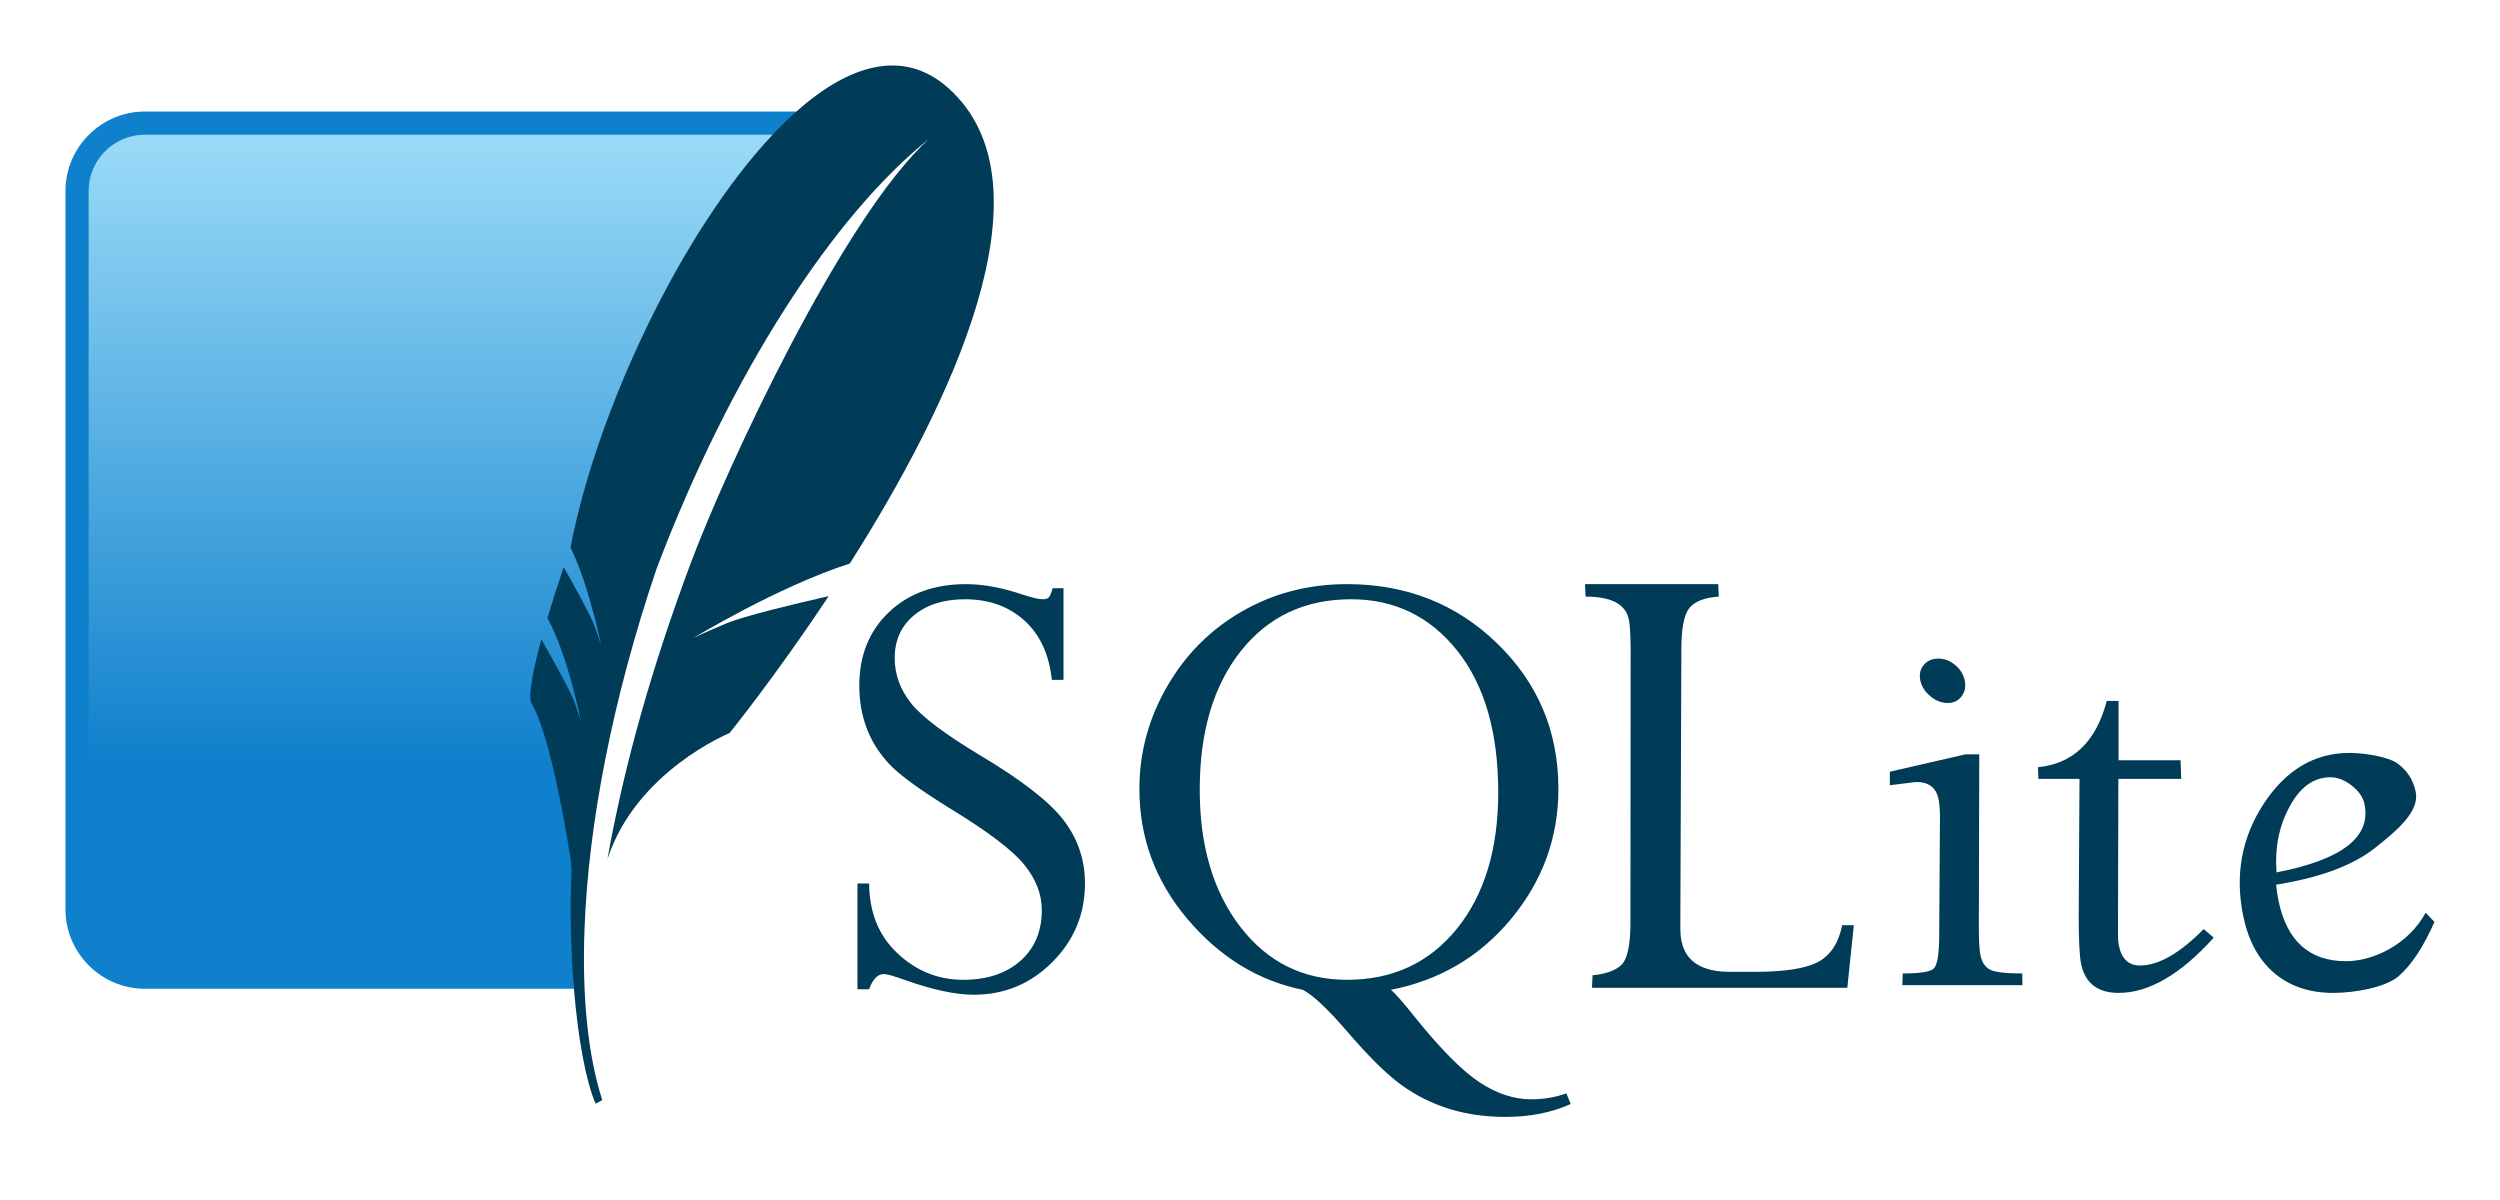
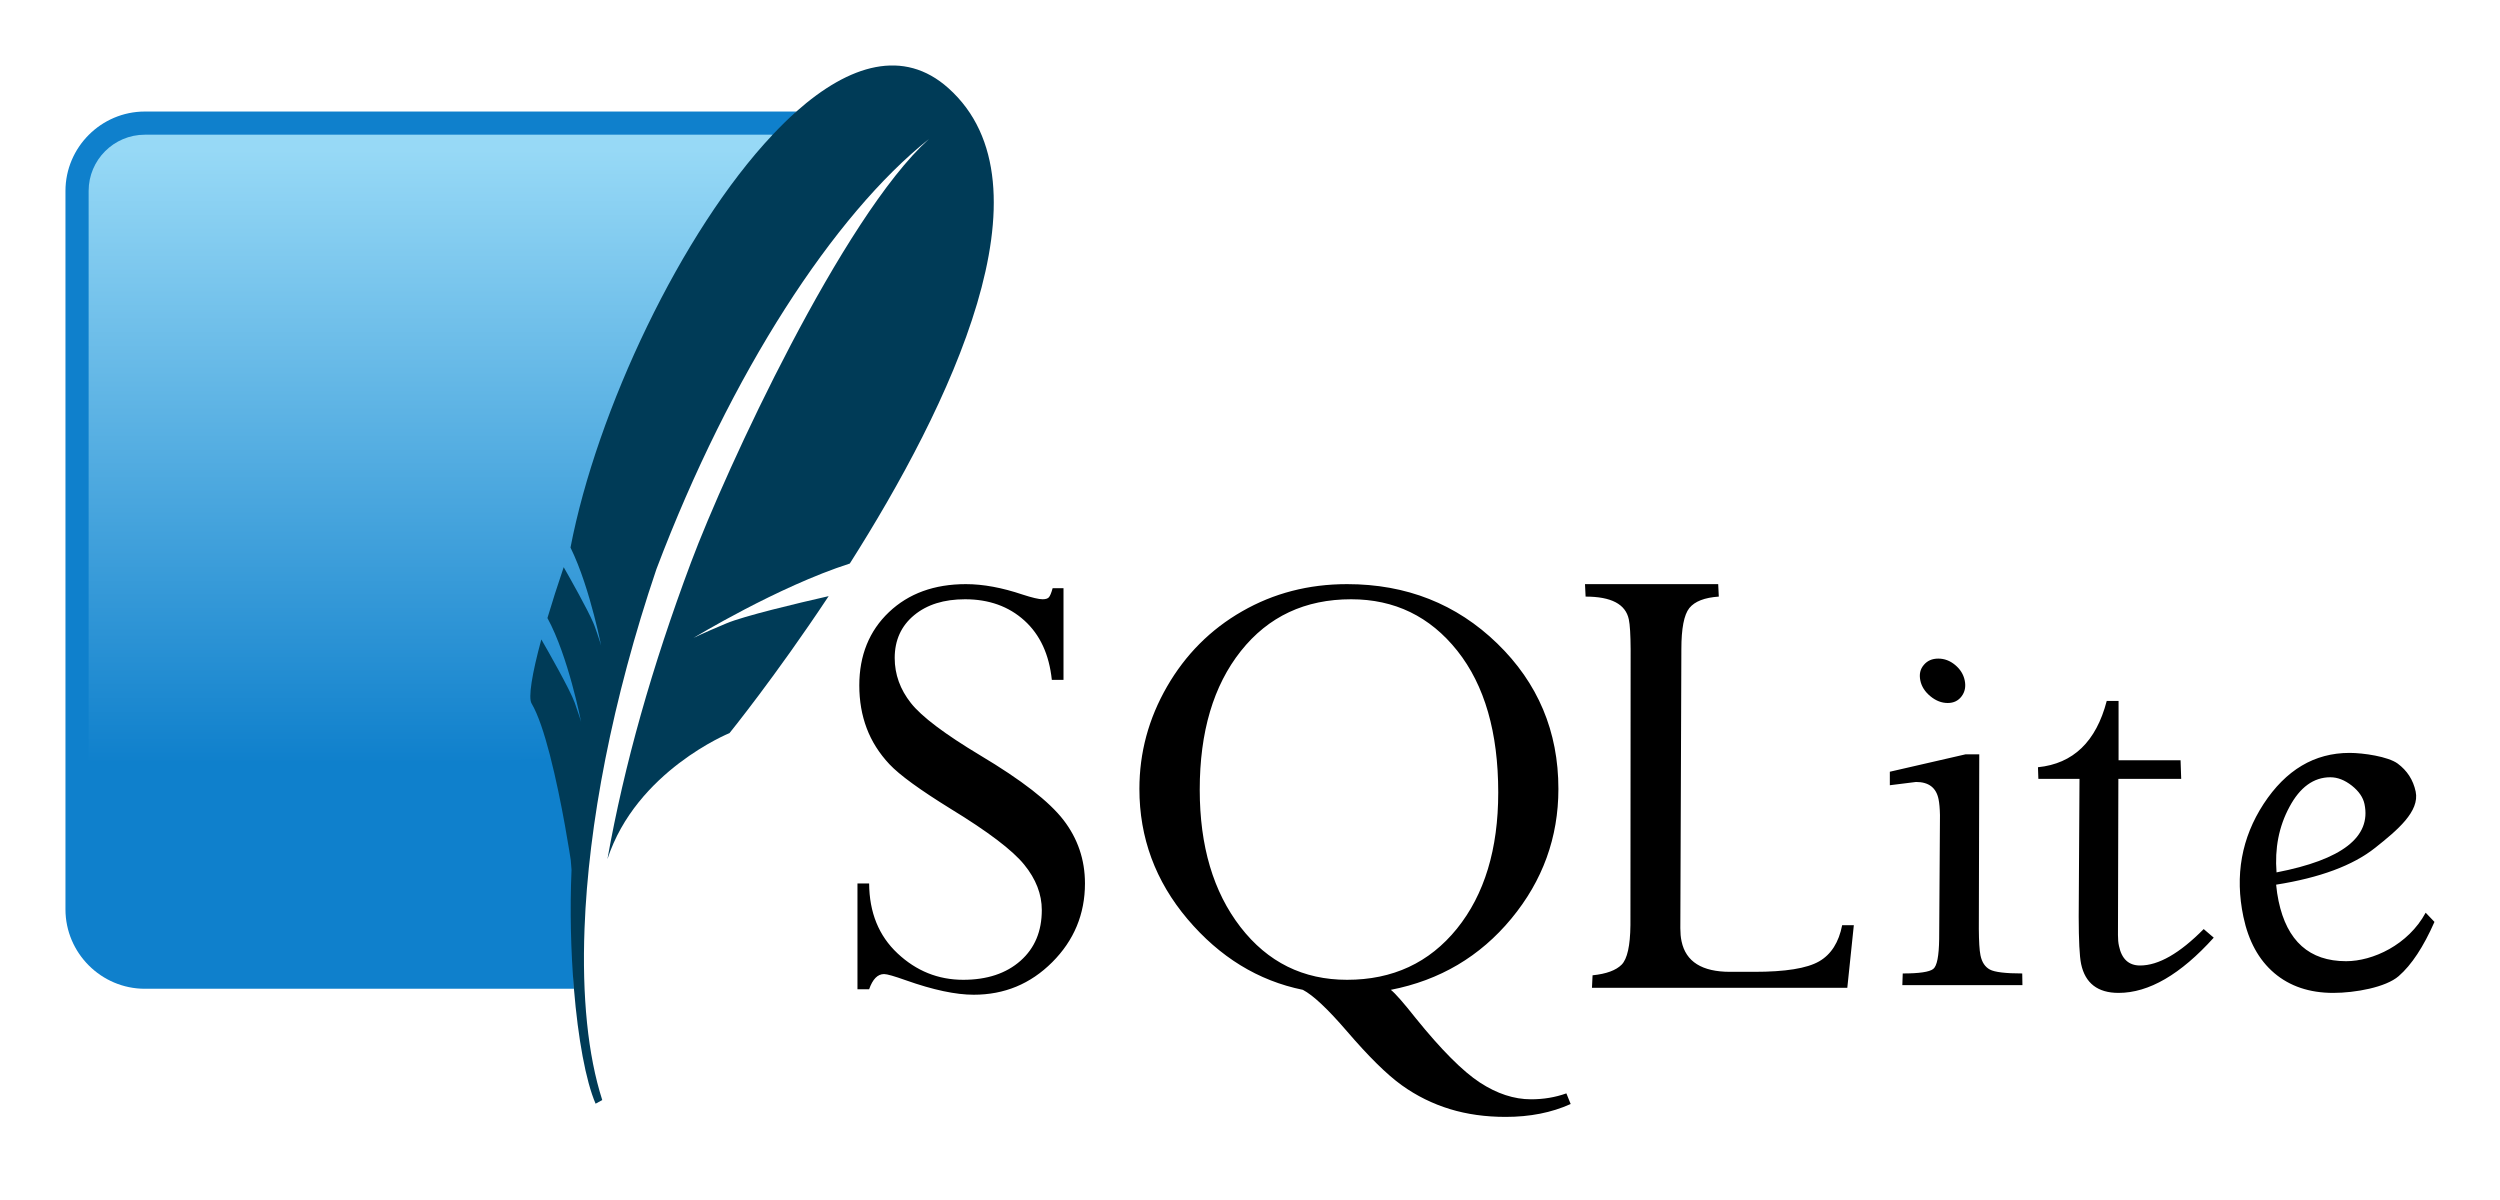
<svg xmlns="http://www.w3.org/2000/svg" width="75" height="36" viewBox="0 0 75 36" fill="none">
-   <path d="M28.977 17.524C28.03 17.524 27.259 17.804 26.669 18.364C26.078 18.925 25.779 19.661 25.779 20.562C25.779 21.029 25.853 21.454 26 21.845C26.146 22.235 26.375 22.598 26.681 22.925C26.988 23.252 27.602 23.697 28.517 24.263C29.639 24.948 30.373 25.504 30.726 25.939C31.079 26.372 31.254 26.827 31.254 27.301C31.254 27.936 31.045 28.442 30.616 28.823C30.186 29.204 29.61 29.394 28.897 29.394C28.145 29.394 27.489 29.129 26.927 28.602C26.364 28.075 26.08 27.378 26.074 26.503H25.724V29.677H26.074C26.18 29.376 26.328 29.222 26.522 29.222C26.615 29.222 26.833 29.287 27.172 29.407C27.998 29.7 28.677 29.842 29.21 29.842C30.129 29.842 30.913 29.52 31.567 28.866C32.22 28.213 32.549 27.424 32.549 26.503C32.549 25.789 32.331 25.154 31.905 24.601C31.478 24.046 30.647 23.401 29.407 22.661C28.339 22.02 27.646 21.497 27.326 21.09C27.005 20.683 26.841 20.233 26.841 19.739C26.841 19.205 27.037 18.776 27.424 18.456C27.811 18.136 28.318 17.978 28.952 17.978C29.666 17.978 30.261 18.19 30.732 18.616C31.203 19.043 31.475 19.635 31.555 20.396H31.905V17.646H31.579C31.54 17.787 31.503 17.876 31.469 17.916C31.436 17.956 31.372 17.978 31.279 17.978C31.165 17.978 30.963 17.93 30.677 17.837C30.063 17.63 29.497 17.524 28.977 17.524ZM40.412 17.524C39.258 17.524 38.21 17.796 37.263 18.34C36.315 18.883 35.564 19.638 35.01 20.599C34.457 21.559 34.182 22.58 34.182 23.668C34.182 25.129 34.66 26.43 35.624 27.571C36.589 28.711 37.745 29.422 39.086 29.695C39.392 29.855 39.831 30.267 40.406 30.935C41.053 31.688 41.6 32.232 42.05 32.555C42.5 32.879 42.986 33.116 43.499 33.273C44.013 33.43 44.568 33.507 45.169 33.507C45.896 33.507 46.547 33.38 47.12 33.12L46.991 32.801C46.658 32.921 46.303 32.979 45.93 32.979C45.422 32.979 44.909 32.811 44.395 32.475C43.882 32.139 43.24 31.496 42.474 30.548C42.114 30.094 41.866 29.807 41.725 29.695C43.193 29.408 44.399 28.697 45.34 27.559C46.281 26.421 46.752 25.123 46.752 23.668C46.752 21.94 46.137 20.488 44.917 19.304C43.695 18.119 42.193 17.524 40.412 17.524ZM47.55 17.524L47.568 17.898C48.337 17.898 48.767 18.124 48.864 18.579C48.899 18.742 48.916 19.043 48.919 19.475L48.913 27.755C48.906 28.374 48.818 28.769 48.649 28.94C48.479 29.11 48.192 29.217 47.777 29.259L47.759 29.634H55.419L55.615 27.755H55.265C55.165 28.267 54.936 28.634 54.572 28.842C54.206 29.052 53.56 29.155 52.626 29.155H51.902C51.062 29.155 50.575 28.851 50.447 28.24C50.42 28.119 50.411 27.99 50.41 27.848L50.441 19.475C50.441 18.858 50.519 18.444 50.68 18.242C50.844 18.04 51.138 17.927 51.564 17.898L51.546 17.524H47.55ZM40.534 17.978C41.836 17.978 42.899 18.491 43.72 19.524C44.541 20.559 44.947 21.977 44.947 23.772C44.947 25.473 44.535 26.835 43.708 27.86C42.88 28.884 41.78 29.394 40.412 29.394C39.097 29.394 38.032 28.868 37.214 27.811C36.397 26.753 35.992 25.38 35.992 23.692C35.992 21.957 36.402 20.569 37.226 19.531C38.05 18.494 39.153 17.978 40.534 17.978ZM58.15 19.758C57.963 19.758 57.821 19.821 57.714 19.948C57.605 20.075 57.572 20.228 57.61 20.415C57.647 20.595 57.749 20.754 57.911 20.887C58.072 21.02 58.246 21.09 58.432 21.09C58.613 21.09 58.751 21.02 58.85 20.887C58.949 20.754 58.979 20.595 58.942 20.415C58.904 20.228 58.805 20.075 58.653 19.948C58.5 19.821 58.331 19.758 58.15 19.758ZM63.202 21.028C62.884 22.25 62.196 22.91 61.139 23.017L61.151 23.367H62.385L62.361 27.504C62.363 28.211 62.384 28.682 62.434 28.922C62.556 29.495 62.931 29.787 63.557 29.787C64.465 29.787 65.416 29.234 66.412 28.13L66.111 27.872C65.392 28.599 64.757 28.965 64.202 28.965C63.861 28.965 63.65 28.768 63.57 28.381C63.548 28.288 63.539 28.178 63.539 28.05L63.551 23.367H65.436L65.417 22.808H63.557V21.028H63.202ZM70.487 22.587C69.433 22.587 68.576 23.099 67.909 24.116C67.246 25.134 67.041 26.262 67.302 27.504C67.455 28.231 67.761 28.794 68.228 29.192C68.695 29.589 69.288 29.787 69.996 29.787C70.656 29.787 71.574 29.62 71.96 29.284C72.348 28.948 72.705 28.403 73.034 27.657L72.77 27.381C72.245 28.349 71.183 28.836 70.383 28.836C69.282 28.836 68.609 28.232 68.357 27.031C68.325 26.878 68.3 26.713 68.284 26.54C69.593 26.333 70.585 25.966 71.254 25.435C71.923 24.904 72.595 24.342 72.47 23.747C72.395 23.394 72.212 23.116 71.93 22.907C71.644 22.697 70.902 22.587 70.487 22.587ZM58.966 22.63L56.695 23.152V23.557L57.481 23.459C57.862 23.459 58.086 23.631 58.156 23.974C58.18 24.089 58.195 24.251 58.199 24.453L58.175 28.167C58.168 28.68 58.111 28.979 57.997 29.069C57.881 29.159 57.576 29.204 57.082 29.204L57.07 29.554H60.673L60.667 29.204C60.166 29.204 59.841 29.164 59.697 29.087C59.555 29.011 59.457 28.871 59.414 28.658C59.382 28.504 59.368 28.238 59.365 27.872L59.378 22.63H58.966ZM69.91 23.318C70.129 23.318 70.341 23.402 70.555 23.569C70.765 23.736 70.893 23.921 70.935 24.122C71.141 25.109 70.265 25.791 68.296 26.172C68.24 25.452 68.364 24.799 68.683 24.208C68.998 23.617 69.41 23.318 69.91 23.318Z" fill="#003B57" />
+   <path d="M28.977 17.524C28.03 17.524 27.259 17.804 26.669 18.364C26.078 18.925 25.779 19.661 25.779 20.562C25.779 21.029 25.853 21.454 26 21.845C26.146 22.235 26.375 22.598 26.681 22.925C26.988 23.252 27.602 23.697 28.517 24.263C29.639 24.948 30.373 25.504 30.726 25.939C31.079 26.372 31.254 26.827 31.254 27.301C31.254 27.936 31.045 28.442 30.616 28.823C30.186 29.204 29.61 29.394 28.897 29.394C28.145 29.394 27.489 29.129 26.927 28.602C26.364 28.075 26.08 27.378 26.074 26.503H25.724V29.677H26.074C26.18 29.376 26.328 29.222 26.522 29.222C26.615 29.222 26.833 29.287 27.172 29.407C27.998 29.7 28.677 29.842 29.21 29.842C30.129 29.842 30.913 29.52 31.567 28.866C32.22 28.213 32.549 27.424 32.549 26.503C32.549 25.789 32.331 25.154 31.905 24.601C31.478 24.046 30.647 23.401 29.407 22.661C28.339 22.02 27.646 21.497 27.326 21.09C27.005 20.683 26.841 20.233 26.841 19.739C26.841 19.205 27.037 18.776 27.424 18.456C27.811 18.136 28.318 17.978 28.952 17.978C29.666 17.978 30.261 18.19 30.732 18.616C31.203 19.043 31.475 19.635 31.555 20.396H31.905V17.646H31.579C31.54 17.787 31.503 17.876 31.469 17.916C31.436 17.956 31.372 17.978 31.279 17.978C31.165 17.978 30.963 17.93 30.677 17.837C30.063 17.63 29.497 17.524 28.977 17.524ZM40.412 17.524C39.258 17.524 38.21 17.796 37.263 18.34C36.315 18.883 35.564 19.638 35.01 20.599C34.457 21.559 34.182 22.58 34.182 23.668C34.182 25.129 34.66 26.43 35.624 27.571C36.589 28.711 37.745 29.422 39.086 29.695C39.392 29.855 39.831 30.267 40.406 30.935C41.053 31.688 41.6 32.232 42.05 32.555C42.5 32.879 42.986 33.116 43.499 33.273C44.013 33.43 44.568 33.507 45.169 33.507C45.896 33.507 46.547 33.38 47.12 33.12L46.991 32.801C46.658 32.921 46.303 32.979 45.93 32.979C45.422 32.979 44.909 32.811 44.395 32.475C43.882 32.139 43.24 31.496 42.474 30.548C42.114 30.094 41.866 29.807 41.725 29.695C43.193 29.408 44.399 28.697 45.34 27.559C46.281 26.421 46.752 25.123 46.752 23.668C46.752 21.94 46.137 20.488 44.917 19.304C43.695 18.119 42.193 17.524 40.412 17.524ZM47.55 17.524L47.568 17.898C48.337 17.898 48.767 18.124 48.864 18.579C48.899 18.742 48.916 19.043 48.919 19.475L48.913 27.755C48.906 28.374 48.818 28.769 48.649 28.94C48.479 29.11 48.192 29.217 47.777 29.259L47.759 29.634H55.419L55.615 27.755H55.265C55.165 28.267 54.936 28.634 54.572 28.842C54.206 29.052 53.56 29.155 52.626 29.155H51.902C51.062 29.155 50.575 28.851 50.447 28.24C50.42 28.119 50.411 27.99 50.41 27.848L50.441 19.475C50.441 18.858 50.519 18.444 50.68 18.242C50.844 18.04 51.138 17.927 51.564 17.898L51.546 17.524H47.55ZM40.534 17.978C41.836 17.978 42.899 18.491 43.72 19.524C44.541 20.559 44.947 21.977 44.947 23.772C44.947 25.473 44.535 26.835 43.708 27.86C42.88 28.884 41.78 29.394 40.412 29.394C39.097 29.394 38.032 28.868 37.214 27.811C36.397 26.753 35.992 25.38 35.992 23.692C35.992 21.957 36.402 20.569 37.226 19.531C38.05 18.494 39.153 17.978 40.534 17.978ZM58.15 19.758C57.963 19.758 57.821 19.821 57.714 19.948C57.605 20.075 57.572 20.228 57.61 20.415C57.647 20.595 57.749 20.754 57.911 20.887C58.072 21.02 58.246 21.09 58.432 21.09C58.613 21.09 58.751 21.02 58.85 20.887C58.949 20.754 58.979 20.595 58.942 20.415C58.904 20.228 58.805 20.075 58.653 19.948C58.5 19.821 58.331 19.758 58.15 19.758ZM63.202 21.028C62.884 22.25 62.196 22.91 61.139 23.017L61.151 23.367H62.385L62.361 27.504C62.363 28.211 62.384 28.682 62.434 28.922C62.556 29.495 62.931 29.787 63.557 29.787C64.465 29.787 65.416 29.234 66.412 28.13L66.111 27.872C65.392 28.599 64.757 28.965 64.202 28.965C63.861 28.965 63.65 28.768 63.57 28.381C63.548 28.288 63.539 28.178 63.539 28.05L63.551 23.367H65.436L65.417 22.808H63.557V21.028H63.202ZM70.487 22.587C69.433 22.587 68.576 23.099 67.909 24.116C67.246 25.134 67.041 26.262 67.302 27.504C67.455 28.231 67.761 28.794 68.228 29.192C68.695 29.589 69.288 29.787 69.996 29.787C70.656 29.787 71.574 29.62 71.96 29.284C72.348 28.948 72.705 28.403 73.034 27.657L72.77 27.381C72.245 28.349 71.183 28.836 70.383 28.836C69.282 28.836 68.609 28.232 68.357 27.031C68.325 26.878 68.3 26.713 68.284 26.54C69.593 26.333 70.585 25.966 71.254 25.435C71.923 24.904 72.595 24.342 72.47 23.747C72.395 23.394 72.212 23.116 71.93 22.907C71.644 22.697 70.902 22.587 70.487 22.587ZM58.966 22.63L56.695 23.152V23.557L57.481 23.459C57.862 23.459 58.086 23.631 58.156 23.974C58.18 24.089 58.195 24.251 58.199 24.453L58.175 28.167C58.168 28.68 58.111 28.979 57.997 29.069C57.881 29.159 57.576 29.204 57.082 29.204L57.07 29.554H60.673L60.667 29.204C60.166 29.204 59.841 29.164 59.697 29.087C59.555 29.011 59.457 28.871 59.414 28.658C59.382 28.504 59.368 28.238 59.365 27.872L59.378 22.63H58.966ZM69.91 23.318C70.129 23.318 70.341 23.402 70.555 23.569C70.765 23.736 70.893 23.921 70.935 24.122C71.141 25.109 70.265 25.791 68.296 26.172C68.24 25.452 68.364 24.799 68.683 24.208C68.998 23.617 69.41 23.318 69.91 23.318Z" fill="currentColor" />
  <path d="M23.89 3.346H4.346C3.036 3.346 1.964 4.418 1.964 5.728V27.281C1.964 28.591 3.036 29.663 4.346 29.663H17.218C17.072 23.258 19.259 10.828 23.89 3.346Z" fill="#0F80CC" />
  <path d="M23.18 4.041H4.346C3.416 4.041 2.659 4.798 2.659 5.728V25.709C6.924 24.072 13.326 22.659 17.753 22.723C18.642 18.072 21.257 8.957 23.18 4.041Z" fill="url(#paint0_linear_1_272)" />
  <path d="M28.448 2.641C27.11 1.447 25.489 1.927 23.89 3.346C23.652 3.557 23.416 3.791 23.18 4.041C20.444 6.944 17.904 12.32 17.115 16.427C17.422 17.05 17.662 17.845 17.82 18.453C17.861 18.609 17.897 18.755 17.927 18.88C17.996 19.174 18.033 19.365 18.033 19.365C18.033 19.365 18.009 19.273 17.908 18.981C17.889 18.925 17.868 18.864 17.842 18.792C17.831 18.762 17.817 18.726 17.8 18.687C17.622 18.272 17.128 17.397 16.911 17.015C16.725 17.564 16.561 18.076 16.423 18.541C17.05 19.688 17.433 21.655 17.433 21.655C17.433 21.655 17.399 21.528 17.242 21.083C17.102 20.689 16.405 19.468 16.24 19.183C15.957 20.225 15.845 20.929 15.946 21.101C16.143 21.433 16.33 22.006 16.494 22.639C16.865 24.067 17.123 25.805 17.123 25.805C17.123 25.805 17.132 25.92 17.146 26.097C17.094 27.296 17.125 28.539 17.218 29.663C17.341 31.15 17.573 32.428 17.868 33.111L18.068 33.002C17.635 31.655 17.459 29.89 17.536 27.854C17.652 24.741 18.369 20.988 19.692 17.076C21.927 11.171 25.029 6.433 27.868 4.171C25.281 6.508 21.779 14.072 20.73 16.873C19.556 20.009 18.725 22.953 18.223 25.773C19.088 23.129 21.885 21.993 21.885 21.993C21.885 21.993 23.257 20.301 24.86 17.884C23.899 18.103 22.323 18.478 21.795 18.7C21.016 19.027 20.806 19.138 20.806 19.138C20.806 19.138 23.329 17.602 25.494 16.906C28.471 12.216 31.715 5.555 28.448 2.641Z" fill="#003B57" />
  <defs>
    <linearGradient id="paint0_linear_1_272" x1="14.492" y1="4.484" x2="14.492" y2="24.504" gradientUnits="userSpaceOnUse">
      <stop stop-color="#97D9F6" />
      <stop offset="0.92" stop-color="#0F80CC" />
      <stop offset="1" stop-color="#0F80CC" />
    </linearGradient>
  </defs>
</svg>
